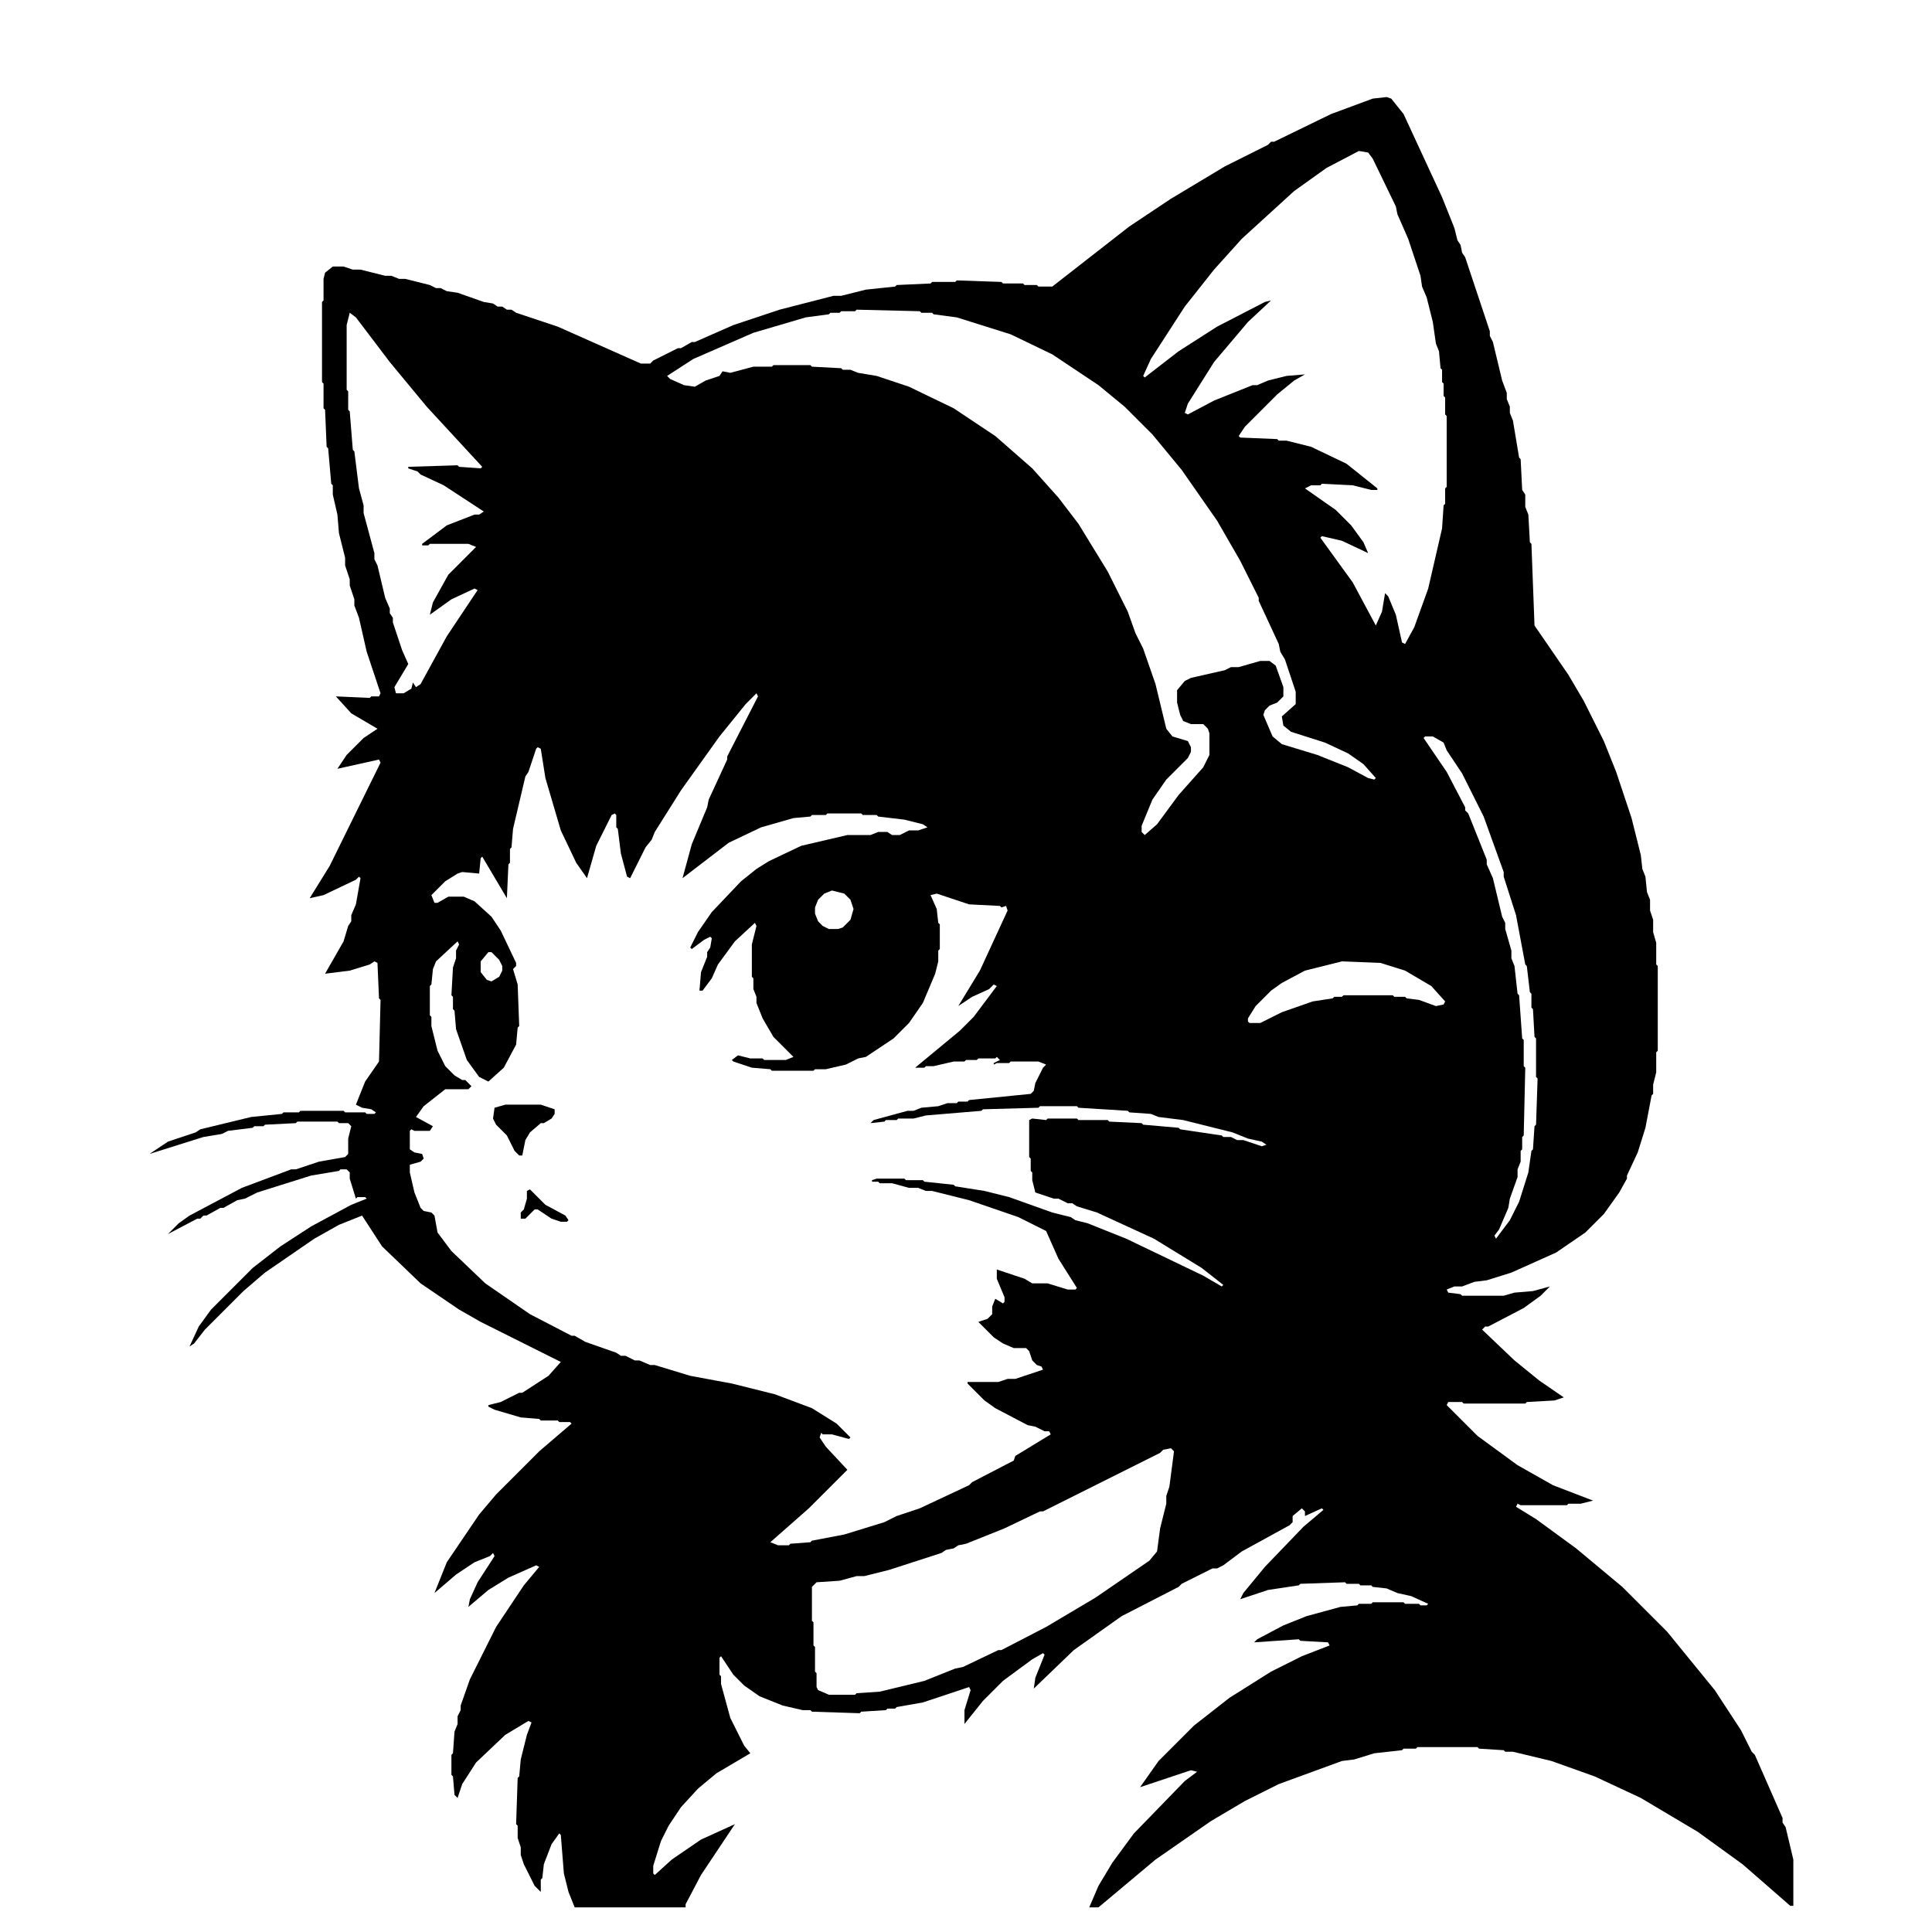
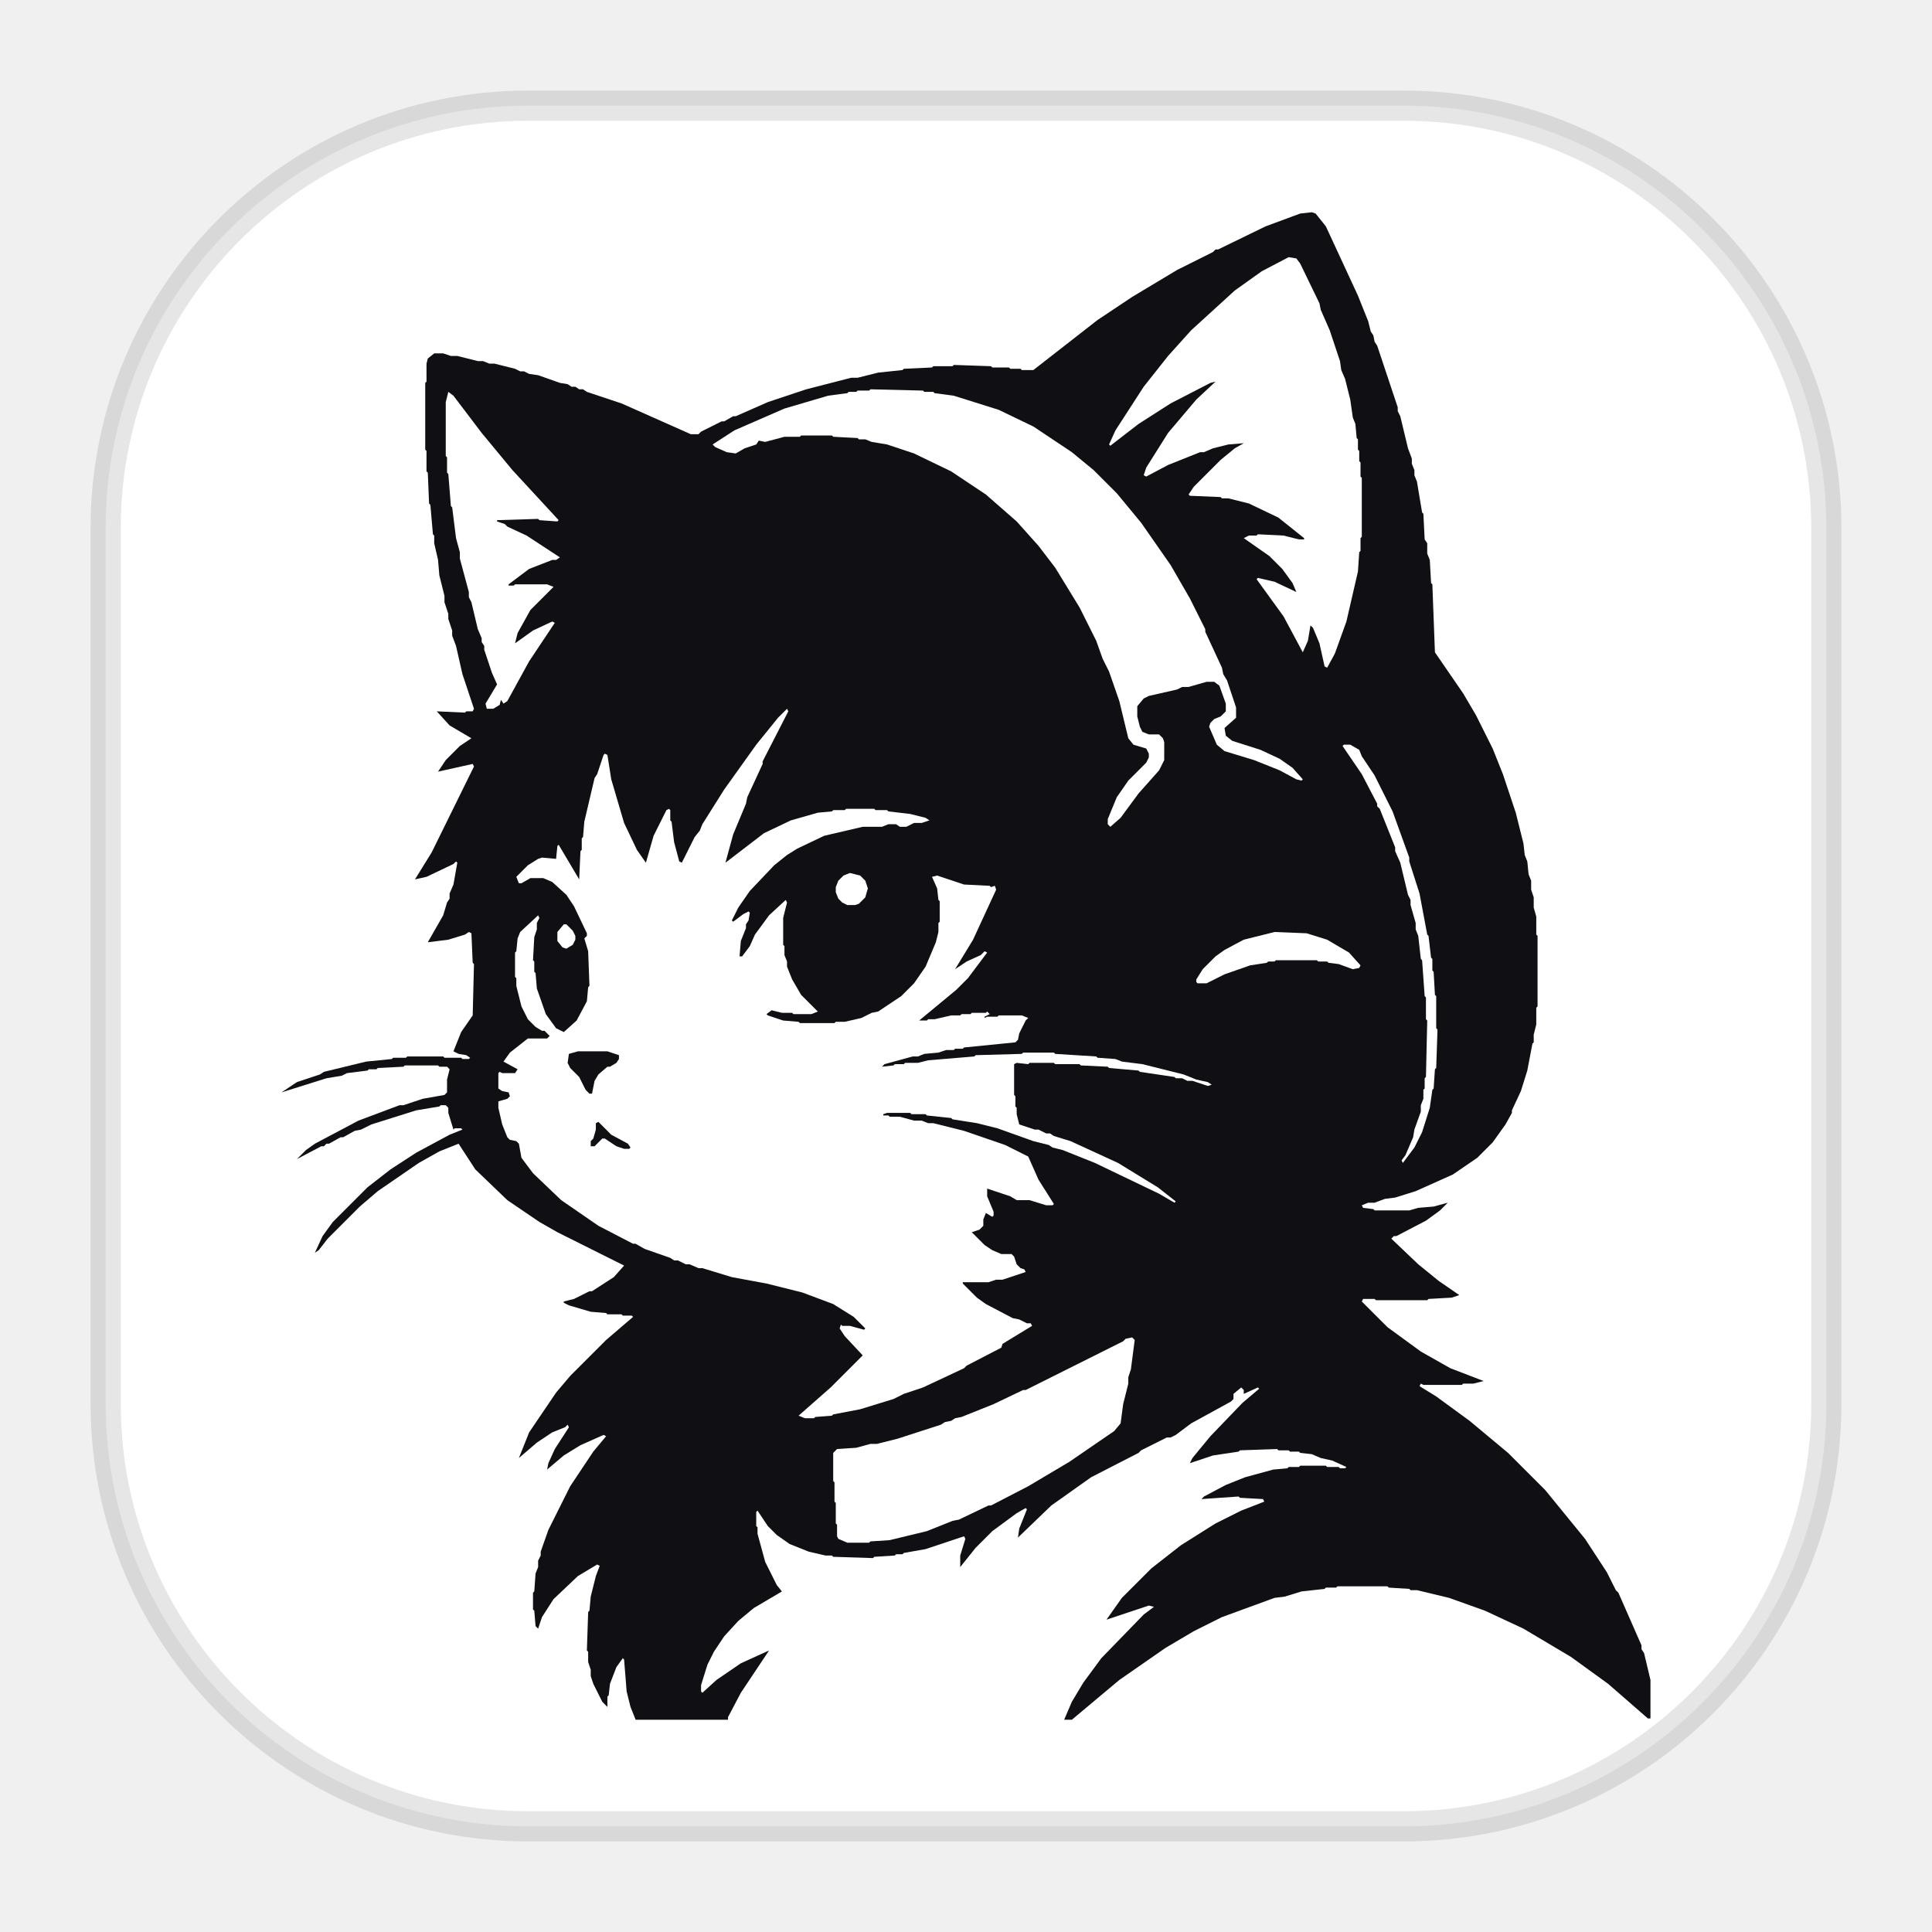
- <svg xmlns="http://www.w3.org/2000/svg" width="1254" height="1254" viewBox="0 0 1254 1254" role="img" aria-labelledby="title desc">
-   <rect width="1254" height="1254" fill="#fff" />
-   <path d="M903,64 L900,63 L891,64 L864,74 L827,92 L825,92 L823,94 L795,108 L760,129 L733,147 L683,186 L674,186 L673,185 L665,185 L664,184 L651,184 L650,183 L621,182 L620,183 L605,183 L604,184 L582,185 L581,186 L562,188 L546,192 L541,192 L506,201 L476,211 L451,222 L449,222 L442,226 L440,226 L424,234 L422,236 L416,236 L362,212 L335,203 L332,201 L329,201 L326,199 L323,199 L320,197 L314,196 L297,190 L290,189 L286,187 L283,187 L279,185 L263,181 L259,181 L254,179 L250,179 L234,175 L229,175 L223,173 L216,173 L211,177 L210,181 L210,195 L209,196 L209,248 L210,249 L210,265 L211,266 L212,290 L213,291 L215,314 L216,315 L216,321 L219,334 L220,346 L224,362 L224,367 L227,376 L227,380 L230,389 L230,393 L233,401 L238,423 L247,450 L246,452 L241,452 L240,453 L218,452 L228,463 L245,473 L236,479 L225,490 L219,499 L246,493 L247,495 L214,562 L201,583 L210,581 L231,571 L233,569 L234,570 L231,587 L228,594 L228,598 L226,601 L223,611 L211,632 L227,630 L240,626 L243,624 L245,625 L246,648 L247,649 L246,689 L237,702 L231,717 L235,719 L241,720 L244,722 L243,723 L238,723 L237,722 L224,722 L223,721 L195,721 L194,722 L184,722 L183,723 L163,725 L130,733 L127,735 L109,741 L97,749 L132,738 L144,736 L148,734 L164,732 L165,731 L171,731 L172,730 L192,729 L193,728 L219,728 L220,729 L226,729 L228,731 L226,739 L226,749 L224,751 L207,754 L192,759 L189,759 L157,771 L123,789 L116,794 L109,801 L128,791 L130,791 L132,789 L134,789 L143,784 L145,784 L154,779 L159,778 L167,774 L202,763 L220,760 L221,759 L225,759 L227,761 L227,765 L231,778 L232,777 L237,777 L238,778 L228,782 L202,796 L182,809 L164,823 L137,850 L129,861 L123,874 L126,872 L133,863 L158,838 L172,826 L204,804 L220,795 L235,789 L248,809 L273,833 L298,850 L312,858 L364,884 L356,893 L339,904 L337,904 L325,910 L317,912 L317,913 L321,915 L338,920 L350,921 L351,922 L362,922 L363,923 L370,923 L371,924 L350,942 L322,970 L311,983 L290,1014 L282,1034 L296,1022 L308,1014 L318,1010 L320,1008 L321,1010 L310,1027 L305,1038 L304,1043 L317,1032 L330,1024 L348,1016 L350,1017 L340,1029 L322,1056 L305,1090 L299,1107 L299,1110 L297,1114 L297,1119 L295,1124 L294,1138 L293,1139 L293,1152 L294,1153 L295,1165 L297,1167 L300,1158 L309,1144 L328,1126 L343,1117 L345,1118 L342,1126 L338,1142 L337,1153 L336,1154 L335,1184 L336,1185 L336,1193 L338,1199 L338,1204 L340,1210 L347,1224 L351,1228 L351,1220 L352,1219 L353,1210 L358,1197 L363,1190 L364,1191 L366,1216 L369,1228 L373,1238 L445,1238 L445,1236 L455,1217 L477,1184 L455,1194 L436,1207 L425,1217 L424,1216 L424,1211 L429,1195 L434,1185 L442,1173 L453,1161 L465,1151 L487,1138 L483,1133 L474,1115 L468,1093 L468,1088 L467,1087 L467,1076 L468,1075 L476,1087 L483,1094 L493,1101 L508,1107 L521,1110 L526,1110 L527,1111 L558,1112 L559,1111 L575,1110 L576,1109 L581,1109 L582,1108 L599,1105 L629,1095 L630,1097 L626,1110 L626,1119 L638,1104 L651,1091 L670,1077 L677,1073 L678,1074 L672,1089 L671,1096 L697,1071 L728,1049 L765,1030 L767,1028 L787,1018 L790,1018 L794,1016 L806,1007 L837,990 L839,988 L839,984 L845,979 L847,981 L847,984 L858,979 L859,980 L846,991 L821,1017 L807,1034 L805,1038 L823,1032 L843,1029 L844,1028 L873,1027 L874,1028 L882,1028 L883,1029 L890,1029 L891,1030 L900,1031 L907,1034 L916,1036 L927,1041 L926,1042 L922,1042 L921,1041 L912,1041 L911,1040 L891,1040 L890,1041 L882,1041 L881,1042 L870,1043 L848,1049 L833,1055 L816,1064 L814,1066 L843,1064 L844,1065 L862,1066 L863,1068 L845,1075 L825,1085 L798,1102 L775,1120 L752,1143 L740,1160 L773,1149 L777,1150 L769,1156 L736,1190 L722,1209 L713,1224 L707,1238 L713,1238 L750,1207 L786,1182 L808,1169 L830,1158 L871,1143 L879,1142 L892,1138 L910,1136 L911,1135 L919,1135 L920,1134 L959,1134 L960,1135 L976,1136 L977,1137 L982,1137 L1007,1143 L1035,1153 L1065,1167 L1102,1189 L1131,1210 L1162,1237 L1164,1237 L1164,1207 L1159,1186 L1157,1183 L1157,1180 L1139,1139 L1137,1137 L1130,1123 L1113,1097 L1082,1059 L1053,1030 L1023,1005 L997,986 L984,978 L985,976 L987,977 L1017,977 L1018,976 L1026,976 L1034,974 L1008,964 L985,951 L959,932 L939,912 L940,910 L949,910 L950,911 L990,911 L991,910 L1009,909 L1015,907 L999,896 L983,883 L962,863 L964,861 L966,861 L989,849 L1000,841 L1006,835 L995,838 L983,839 L976,841 L949,841 L948,840 L940,839 L939,837 L944,835 L949,835 L957,832 L965,831 L981,826 L1010,813 L1029,800 L1041,788 L1051,774 L1056,765 L1056,763 L1063,748 L1068,732 L1072,711 L1073,710 L1073,704 L1075,696 L1075,683 L1076,682 L1076,627 L1075,626 L1075,612 L1073,605 L1073,597 L1071,591 L1071,584 L1069,579 L1068,569 L1066,564 L1065,555 L1059,531 L1049,501 L1041,481 L1028,455 L1018,438 L996,406 L994,353 L993,352 L992,334 L990,329 L990,321 L988,318 L987,298 L986,297 L982,273 L980,268 L980,264 L978,259 L978,255 L975,247 L969,222 L967,218 L967,215 L951,167 L949,164 L948,159 L946,156 L944,148 L936,128 L911,74 Z       M762,942 L759,965 L757,971 L757,976 L753,992 L751,1007 L746,1013 L711,1037 L679,1056 L650,1071 L648,1071 L625,1082 L620,1083 L600,1091 L571,1098 L556,1099 L555,1100 L538,1100 L531,1097 L530,1095 L530,1086 L529,1085 L529,1069 L528,1068 L528,1053 L527,1052 L527,1030 L530,1027 L545,1026 L556,1023 L561,1023 L577,1019 L611,1008 L614,1006 L619,1005 L622,1003 L627,1002 L652,992 L675,981 L677,981 L753,943 L755,941 L760,940 Z       M810,663 L810,661 L815,653 L825,643 L832,638 L847,630 L871,624 L896,625 L912,630 L929,640 L938,650 L937,652 L932,653 L921,649 L913,648 L912,647 L905,647 L904,646 L872,646 L871,647 L866,647 L865,648 L852,650 L832,657 L818,664 L811,664 Z       M317,618 L319,618 L324,623 L326,627 L326,630 L324,634 L319,637 L316,636 L312,631 L312,624 Z       M540,578 L548,580 L552,584 L554,590 L552,597 L547,602 L544,603 L538,603 L534,601 L531,598 L529,593 L529,589 L531,584 L535,580 Z       M925,478 L930,478 L937,482 L939,487 L949,502 L963,530 L976,566 L976,569 L984,594 L990,626 L991,627 L993,644 L994,645 L994,654 L995,655 L996,673 L997,674 L997,699 L998,700 L997,730 L996,731 L995,746 L994,747 L992,761 L986,780 L980,792 L971,804 L970,802 L973,798 L979,784 L980,778 L985,764 L985,759 L987,754 L987,747 L988,746 L988,738 L989,737 L990,693 L989,692 L989,675 L988,674 L986,646 L985,645 L983,627 L981,622 L981,617 L977,603 L977,599 L975,595 L969,570 L965,561 L965,558 L953,528 L951,526 L951,524 L939,501 L924,479 Z       M491,450 L492,452 L472,491 L472,493 L460,519 L459,524 L449,548 L443,570 L473,547 L494,537 L515,531 L526,530 L527,529 L536,529 L537,528 L559,528 L560,529 L569,529 L570,530 L587,532 L599,535 L602,537 L596,539 L590,539 L584,542 L579,542 L576,540 L570,540 L565,542 L550,542 L520,549 L499,559 L491,564 L481,572 L462,592 L453,605 L448,615 L449,616 L457,610 L461,608 L462,609 L461,615 L459,618 L459,621 L455,631 L454,643 L456,643 L462,635 L466,626 L477,611 L490,599 L491,601 L488,613 L488,634 L489,635 L489,642 L491,647 L491,651 L495,661 L502,673 L515,686 L510,688 L496,688 L495,687 L487,687 L479,685 L475,688 L476,689 L488,693 L500,694 L501,695 L528,695 L529,694 L536,694 L549,691 L557,687 L562,686 L580,674 L590,664 L599,651 L607,632 L609,624 L609,617 L610,616 L610,600 L609,599 L608,590 L604,581 L608,580 L629,587 L649,588 L650,589 L653,588 L654,591 L636,630 L622,653 L631,647 L642,642 L645,639 L647,640 L632,660 L623,669 L594,693 L600,693 L601,692 L606,692 L619,689 L626,689 L627,688 L634,688 L635,687 L646,687 L647,686 L649,688 L645,690 L645,691 L647,690 L655,690 L656,689 L674,689 L679,691 L677,693 L672,703 L671,708 L669,710 L629,714 L628,715 L622,715 L621,716 L615,716 L609,718 L598,719 L593,721 L589,721 L567,727 L565,729 L574,728 L575,727 L582,727 L583,726 L593,726 L601,724 L637,721 L638,720 L674,719 L675,718 L699,718 L700,719 L732,721 L733,722 L747,723 L752,725 L768,727 L800,735 L810,739 L819,741 L822,743 L819,744 L807,740 L803,740 L799,738 L794,738 L793,737 L766,733 L765,732 L742,730 L741,729 L720,728 L719,727 L700,727 L699,726 L680,726 L679,727 L670,726 L668,727 L668,751 L669,752 L669,760 L670,761 L670,766 L672,774 L684,778 L687,778 L693,781 L696,781 L699,783 L712,787 L749,804 L780,823 L794,834 L793,835 L781,828 L731,804 L706,794 L698,792 L695,790 L683,787 L655,777 L639,773 L620,770 L619,769 L600,767 L599,766 L588,766 L587,765 L569,765 L566,766 L566,767 L570,767 L571,768 L579,768 L590,771 L596,771 L601,773 L605,773 L629,779 L661,790 L679,799 L687,817 L699,836 L698,837 L693,837 L680,833 L670,833 L665,830 L647,824 L647,830 L652,842 L652,845 L651,846 L646,843 L644,848 L644,853 L641,856 L635,858 L645,868 L651,872 L658,875 L666,875 L668,877 L670,883 L673,886 L676,887 L677,889 L659,895 L654,895 L648,897 L628,897 L628,898 L639,909 L646,914 L667,925 L672,926 L678,929 L681,929 L682,931 L659,945 L658,948 L631,962 L629,964 L597,979 L582,984 L574,988 L548,996 L527,1000 L526,1001 L513,1002 L512,1003 L505,1003 L500,1001 L525,979 L550,954 L536,939 L532,933 L533,930 L534,931 L540,931 L551,934 L552,933 L543,924 L527,914 L503,905 L475,898 L448,893 L425,886 L422,886 L415,883 L412,883 L406,880 L403,880 L400,878 L380,871 L373,867 L371,867 L344,853 L315,833 L293,812 L284,800 L282,789 L280,787 L275,786 L273,784 L269,774 L266,761 L266,756 L273,754 L275,752 L274,749 L269,748 L266,746 L266,734 L267,733 L269,734 L279,734 L281,731 L270,725 L275,718 L289,707 L304,707 L306,705 L302,701 L300,701 L295,698 L289,692 L284,682 L280,666 L280,660 L279,659 L279,640 L280,639 L281,629 L283,624 L297,611 L298,613 L296,617 L296,622 L294,628 L293,646 L294,647 L294,655 L295,656 L296,668 L303,688 L311,699 L317,702 L327,693 L335,678 L336,667 L337,666 L336,639 L333,629 L335,627 L335,625 L325,604 L319,595 L308,585 L301,582 L291,582 L284,586 L282,586 L280,581 L289,572 L297,567 L300,566 L311,567 L312,557 L313,556 L329,583 L330,561 L331,560 L331,551 L332,550 L333,538 L341,504 L343,501 L348,486 L349,485 L351,486 L354,505 L364,539 L374,560 L381,570 L387,549 L397,529 L399,528 L400,529 L400,537 L401,538 L403,554 L407,569 L409,570 L419,550 L423,545 L425,540 L442,513 L467,478 L484,457 Z       M342,773 L342,778 L340,785 L338,787 L338,791 L341,791 L347,785 L349,785 L358,791 L364,793 L368,793 L369,792 L367,789 L354,782 L344,772 Z       M360,720 L351,717 L328,717 L321,719 L320,726 L322,730 L329,737 L334,747 L337,750 L339,750 L341,740 L344,735 L351,729 L353,729 L358,726 L360,723 Z       M227,203 L231,206 L253,235 L277,264 L313,303 L312,304 L298,303 L297,302 L265,303 L265,304 L271,306 L273,308 L288,315 L314,332 L311,334 L308,334 L290,341 L274,353 L274,354 L278,354 L279,353 L304,353 L309,355 L291,373 L281,391 L279,399 L293,389 L308,382 L310,383 L290,413 L273,444 L270,446 L268,443 L267,447 L262,450 L257,450 L256,446 L265,431 L261,422 L255,404 L255,401 L253,398 L253,395 L250,388 L245,367 L243,363 L243,359 L236,333 L236,328 L233,317 L230,293 L229,292 L227,267 L226,266 L226,254 L225,253 L225,211 Z       M433,244 L450,233 L489,216 L523,206 L538,204 L539,203 L545,203 L546,202 L555,202 L556,201 L597,202 L598,203 L605,203 L606,204 L621,206 L656,217 L683,230 L713,250 L730,264 L748,282 L767,305 L790,338 L805,364 L817,388 L817,390 L830,418 L831,423 L834,428 L841,449 L841,457 L832,465 L833,471 L838,475 L860,482 L875,489 L885,496 L893,505 L892,506 L888,505 L875,498 L855,490 L832,483 L826,478 L820,464 L821,461 L824,458 L829,456 L833,452 L833,446 L828,432 L824,429 L818,429 L804,433 L799,433 L795,435 L773,440 L769,442 L764,448 L764,456 L766,464 L768,468 L773,470 L781,470 L784,473 L785,476 L785,490 L781,498 L765,516 L751,535 L743,542 L741,540 L741,536 L748,519 L757,506 L771,492 L773,488 L773,485 L771,481 L761,478 L757,473 L750,444 L742,421 L737,411 L732,397 L719,371 L700,340 L687,323 L670,304 L646,283 L619,265 L590,251 L569,244 L557,242 L552,240 L547,240 L546,239 L527,238 L526,237 L502,237 L501,238 L489,238 L474,242 L469,241 L467,244 L458,247 L451,251 L444,250 L435,246 Z       M882,98 L888,99 L891,103 L906,134 L907,139 L914,155 L922,179 L923,186 L926,193 L930,209 L932,223 L934,228 L935,239 L936,240 L936,248 L937,249 L937,257 L938,258 L938,269 L939,270 L939,316 L938,317 L938,327 L937,328 L936,343 L927,382 L918,407 L912,418 L910,417 L906,399 L901,387 L899,385 L897,397 L893,406 L878,378 L857,349 L858,348 L871,351 L888,359 L885,352 L877,341 L867,331 L847,317 L851,315 L857,315 L858,314 L878,315 L890,318 L894,318 L894,317 L874,301 L851,290 L835,286 L830,286 L829,285 L805,284 L804,283 L808,277 L829,256 L840,247 L847,243 L835,244 L823,247 L816,250 L813,250 L788,260 L771,269 L769,268 L771,262 L788,235 L810,209 L825,195 L821,196 L790,212 L765,228 L743,245 L742,244 L747,233 L769,199 L788,175 L806,155 L840,124 L861,109 Z" fill="#000" fill-rule="evenodd" clip-rule="evenodd" />
+ <svg xmlns="http://www.w3.org/2000/svg" width="1024" height="1024" viewBox="0 0 1024 1024" fill="none">
+   <rect x="56" y="56" width="912" height="912" rx="224" fill="#FFFFFF" />
+   <rect x="56" y="56" width="912" height="912" rx="224" stroke="rgba(0,0,0,0.10)" stroke-width="16" />
+   <g transform="translate(512, 512) scale(0.68) translate(-630.5, -650.5)">
+     <path d="M903,64 L900,63 L891,64 L864,74 L827,92 L825,92 L823,94 L795,108 L760,129 L733,147 L683,186 L674,186 L673,185 L665,185 L664,184 L651,184 L650,183 L621,182 L620,183 L605,183 L604,184 L582,185 L581,186 L562,188 L546,192 L541,192 L506,201 L476,211 L451,222 L449,222 L442,226 L440,226 L424,234 L422,236 L416,236 L362,212 L335,203 L332,201 L329,201 L326,199 L323,199 L320,197 L314,196 L297,190 L290,189 L286,187 L283,187 L279,185 L263,181 L259,181 L254,179 L250,179 L234,175 L229,175 L223,173 L216,173 L211,177 L210,181 L210,195 L209,196 L209,248 L210,249 L210,265 L211,266 L212,290 L213,291 L215,314 L216,315 L216,321 L219,334 L220,346 L224,362 L224,367 L227,376 L227,380 L230,389 L230,393 L233,401 L238,423 L247,450 L246,452 L241,452 L240,453 L218,452 L228,463 L245,473 L236,479 L225,490 L219,499 L246,493 L247,495 L214,562 L201,583 L210,581 L231,571 L233,569 L234,570 L231,587 L228,594 L228,598 L226,601 L223,611 L211,632 L227,630 L240,626 L243,624 L245,625 L246,648 L247,649 L246,689 L237,702 L231,717 L235,719 L241,720 L244,722 L243,723 L238,723 L237,722 L224,722 L223,721 L195,721 L194,722 L184,722 L183,723 L163,725 L130,733 L127,735 L109,741 L97,749 L132,738 L144,736 L148,734 L164,732 L165,731 L171,731 L172,730 L192,729 L193,728 L219,728 L220,729 L226,729 L228,731 L226,739 L226,749 L224,751 L207,754 L192,759 L189,759 L157,771 L123,789 L116,794 L109,801 L128,791 L130,791 L132,789 L134,789 L143,784 L145,784 L154,779 L159,778 L167,774 L202,763 L220,760 L221,759 L225,759 L227,761 L227,765 L231,778 L232,777 L237,777 L238,778 L228,782 L202,796 L182,809 L164,823 L137,850 L129,861 L123,874 L126,872 L133,863 L158,838 L172,826 L204,804 L220,795 L235,789 L248,809 L273,833 L298,850 L312,858 L364,884 L356,893 L339,904 L337,904 L325,910 L317,912 L317,913 L321,915 L338,920 L350,921 L351,922 L362,922 L363,923 L370,923 L371,924 L350,942 L322,970 L311,983 L290,1014 L282,1034 L296,1022 L308,1014 L318,1010 L320,1008 L321,1010 L310,1027 L305,1038 L304,1043 L317,1032 L330,1024 L348,1016 L350,1017 L340,1029 L322,1056 L305,1090 L299,1107 L299,1110 L297,1114 L297,1119 L295,1124 L294,1138 L293,1139 L293,1152 L294,1153 L295,1165 L297,1167 L300,1158 L309,1144 L328,1126 L343,1117 L345,1118 L342,1126 L338,1142 L337,1153 L336,1154 L335,1184 L336,1185 L336,1193 L338,1199 L338,1204 L340,1210 L347,1224 L351,1228 L351,1220 L352,1219 L353,1210 L358,1197 L363,1190 L364,1191 L366,1216 L369,1228 L373,1238 L445,1238 L445,1236 L455,1217 L477,1184 L455,1194 L436,1207 L425,1217 L424,1216 L424,1211 L429,1195 L434,1185 L442,1173 L453,1161 L465,1151 L487,1138 L483,1133 L474,1115 L468,1093 L468,1088 L467,1087 L467,1076 L468,1075 L476,1087 L483,1094 L493,1101 L508,1107 L521,1110 L526,1110 L527,1111 L558,1112 L559,1111 L575,1110 L576,1109 L581,1109 L582,1108 L599,1105 L629,1095 L630,1097 L626,1110 L626,1119 L638,1104 L651,1091 L670,1077 L677,1073 L678,1074 L672,1089 L671,1096 L697,1071 L728,1049 L765,1030 L767,1028 L787,1018 L790,1018 L794,1016 L806,1007 L837,990 L839,988 L839,984 L845,979 L847,981 L847,984 L858,979 L859,980 L846,991 L821,1017 L807,1034 L805,1038 L823,1032 L843,1029 L844,1028 L873,1027 L874,1028 L882,1028 L883,1029 L890,1029 L891,1030 L900,1031 L907,1034 L916,1036 L927,1041 L926,1042 L922,1042 L921,1041 L912,1041 L911,1040 L891,1040 L890,1041 L882,1041 L881,1042 L870,1043 L848,1049 L833,1055 L816,1064 L814,1066 L843,1064 L844,1065 L862,1066 L863,1068 L845,1075 L825,1085 L798,1102 L775,1120 L752,1143 L740,1160 L773,1149 L777,1150 L769,1156 L736,1190 L722,1209 L713,1224 L707,1238 L713,1238 L750,1207 L786,1182 L808,1169 L830,1158 L871,1143 L879,1142 L892,1138 L910,1136 L911,1135 L919,1135 L920,1134 L959,1134 L960,1135 L976,1136 L977,1137 L982,1137 L1007,1143 L1035,1153 L1065,1167 L1102,1189 L1131,1210 L1162,1237 L1164,1237 L1164,1207 L1159,1186 L1157,1183 L1157,1180 L1139,1139 L1137,1137 L1130,1123 L1113,1097 L1082,1059 L1053,1030 L1023,1005 L997,986 L984,978 L985,976 L987,977 L1017,977 L1018,976 L1026,976 L1034,974 L1008,964 L985,951 L959,932 L939,912 L940,910 L949,910 L950,911 L990,911 L991,910 L1009,909 L1015,907 L999,896 L983,883 L962,863 L964,861 L966,861 L989,849 L1000,841 L1006,835 L995,838 L983,839 L976,841 L949,841 L948,840 L940,839 L939,837 L944,835 L949,835 L957,832 L965,831 L981,826 L1010,813 L1029,800 L1041,788 L1051,774 L1056,765 L1056,763 L1063,748 L1068,732 L1072,711 L1073,710 L1073,704 L1075,696 L1075,683 L1076,682 L1076,627 L1075,626 L1075,612 L1073,605 L1073,597 L1071,591 L1071,584 L1069,579 L1068,569 L1066,564 L1065,555 L1059,531 L1049,501 L1041,481 L1028,455 L1018,438 L996,406 L994,353 L993,352 L992,334 L990,329 L990,321 L988,318 L987,298 L986,297 L982,273 L980,268 L980,264 L978,259 L978,255 L975,247 L969,222 L967,218 L967,215 L951,167 L949,164 L948,159 L946,156 L944,148 L936,128 L911,74 Z       M762,942 L759,965 L757,971 L757,976 L753,992 L751,1007 L746,1013 L711,1037 L679,1056 L650,1071 L648,1071 L625,1082 L620,1083 L600,1091 L571,1098 L556,1099 L555,1100 L538,1100 L531,1097 L530,1095 L530,1086 L529,1085 L529,1069 L528,1068 L528,1053 L527,1052 L527,1030 L530,1027 L545,1026 L556,1023 L561,1023 L577,1019 L611,1008 L614,1006 L619,1005 L622,1003 L627,1002 L652,992 L675,981 L677,981 L753,943 L755,941 L760,940 Z       M810,663 L810,661 L815,653 L825,643 L832,638 L847,630 L871,624 L896,625 L912,630 L929,640 L938,650 L937,652 L932,653 L921,649 L913,648 L912,647 L905,647 L904,646 L872,646 L871,647 L866,647 L865,648 L852,650 L832,657 L818,664 L811,664 Z       M317,618 L319,618 L324,623 L326,627 L326,630 L324,634 L319,637 L316,636 L312,631 L312,624 Z       M540,578 L548,580 L552,584 L554,590 L552,597 L547,602 L544,603 L538,603 L534,601 L531,598 L529,593 L529,589 L531,584 L535,580 Z       M925,478 L930,478 L937,482 L939,487 L949,502 L963,530 L976,566 L976,569 L984,594 L990,626 L991,627 L993,644 L994,645 L994,654 L995,655 L996,673 L997,674 L997,699 L998,700 L997,730 L996,731 L995,746 L994,747 L992,761 L986,780 L980,792 L971,804 L970,802 L973,798 L979,784 L980,778 L985,764 L985,759 L987,754 L987,747 L988,746 L988,738 L989,737 L990,693 L989,692 L989,675 L988,674 L986,646 L985,645 L983,627 L981,622 L981,617 L977,603 L977,599 L975,595 L969,570 L965,561 L965,558 L953,528 L951,526 L951,524 L939,501 L924,479 Z       M491,450 L492,452 L472,491 L472,493 L460,519 L459,524 L449,548 L443,570 L473,547 L494,537 L515,531 L526,530 L527,529 L536,529 L537,528 L559,528 L560,529 L569,529 L570,530 L587,532 L599,535 L602,537 L596,539 L590,539 L584,542 L579,542 L576,540 L570,540 L565,542 L550,542 L520,549 L499,559 L491,564 L481,572 L462,592 L453,605 L448,615 L449,616 L457,610 L461,608 L462,609 L461,615 L459,618 L459,621 L455,631 L454,643 L456,643 L462,635 L466,626 L477,611 L490,599 L491,601 L488,613 L488,634 L489,635 L489,642 L491,647 L491,651 L495,661 L502,673 L515,686 L510,688 L496,688 L495,687 L487,687 L479,685 L475,688 L476,689 L488,693 L500,694 L501,695 L528,695 L529,694 L536,694 L549,691 L557,687 L562,686 L580,674 L590,664 L599,651 L607,632 L609,624 L609,617 L610,616 L610,600 L609,599 L608,590 L604,581 L608,580 L629,587 L649,588 L650,589 L653,588 L654,591 L636,630 L622,653 L631,647 L642,642 L645,639 L647,640 L632,660 L623,669 L594,693 L600,693 L601,692 L606,692 L619,689 L626,689 L627,688 L634,688 L635,687 L646,687 L647,686 L649,688 L645,690 L645,691 L647,690 L655,690 L656,689 L674,689 L679,691 L677,693 L672,703 L671,708 L669,710 L629,714 L628,715 L622,715 L621,716 L615,716 L609,718 L598,719 L593,721 L589,721 L567,727 L565,729 L574,728 L575,727 L582,727 L583,726 L593,726 L601,724 L637,721 L638,720 L674,719 L675,718 L699,718 L700,719 L732,721 L733,722 L747,723 L752,725 L768,727 L800,735 L810,739 L819,741 L822,743 L819,744 L807,740 L803,740 L799,738 L794,738 L793,737 L766,733 L765,732 L742,730 L741,729 L720,728 L719,727 L700,727 L699,726 L680,726 L679,727 L670,726 L668,727 L668,751 L669,752 L669,760 L670,761 L670,766 L672,774 L684,778 L687,778 L693,781 L696,781 L699,783 L712,787 L749,804 L780,823 L794,834 L793,835 L781,828 L731,804 L706,794 L698,792 L695,790 L683,787 L655,777 L639,773 L620,770 L619,769 L600,767 L599,766 L588,766 L587,765 L569,765 L566,766 L566,767 L570,767 L571,768 L579,768 L590,771 L596,771 L601,773 L605,773 L629,779 L661,790 L679,799 L687,817 L699,836 L698,837 L693,837 L680,833 L670,833 L665,830 L647,824 L647,830 L652,842 L652,845 L651,846 L646,843 L644,848 L644,853 L641,856 L635,858 L645,868 L651,872 L658,875 L666,875 L668,877 L670,883 L673,886 L676,887 L677,889 L659,895 L654,895 L648,897 L628,897 L628,898 L639,909 L646,914 L667,925 L672,926 L678,929 L681,929 L682,931 L659,945 L658,948 L631,962 L629,964 L597,979 L582,984 L574,988 L548,996 L527,1000 L526,1001 L513,1002 L512,1003 L505,1003 L500,1001 L525,979 L550,954 L536,939 L532,933 L533,930 L534,931 L540,931 L551,934 L552,933 L543,924 L527,914 L503,905 L475,898 L448,893 L425,886 L422,886 L415,883 L412,883 L406,880 L403,880 L400,878 L380,871 L373,867 L371,867 L344,853 L315,833 L293,812 L284,800 L282,789 L280,787 L275,786 L273,784 L269,774 L266,761 L266,756 L273,754 L275,752 L274,749 L269,748 L266,746 L266,734 L267,733 L269,734 L279,734 L281,731 L270,725 L275,718 L289,707 L304,707 L306,705 L302,701 L300,701 L295,698 L289,692 L284,682 L280,666 L280,660 L279,659 L279,640 L280,639 L281,629 L283,624 L297,611 L298,613 L296,617 L296,622 L294,628 L293,646 L294,647 L294,655 L295,656 L296,668 L303,688 L311,699 L317,702 L327,693 L335,678 L336,667 L337,666 L336,639 L333,629 L335,627 L335,625 L325,604 L319,595 L308,585 L301,582 L291,582 L284,586 L282,586 L280,581 L289,572 L297,567 L300,566 L311,567 L312,557 L313,556 L329,583 L330,561 L331,560 L331,551 L332,550 L333,538 L341,504 L343,501 L348,486 L349,485 L351,486 L354,505 L364,539 L374,560 L381,570 L387,549 L397,529 L399,528 L400,529 L400,537 L401,538 L403,554 L407,569 L409,570 L419,550 L423,545 L425,540 L442,513 L467,478 L484,457 Z       M342,773 L342,778 L340,785 L338,787 L338,791 L341,791 L347,785 L349,785 L358,791 L364,793 L368,793 L369,792 L367,789 L354,782 L344,772 Z       M360,720 L351,717 L328,717 L321,719 L320,726 L322,730 L329,737 L334,747 L337,750 L339,750 L341,740 L344,735 L351,729 L353,729 L358,726 L360,723 Z       M227,203 L231,206 L253,235 L277,264 L313,303 L312,304 L298,303 L297,302 L265,303 L265,304 L271,306 L273,308 L288,315 L314,332 L311,334 L308,334 L290,341 L274,353 L274,354 L278,354 L279,353 L304,353 L309,355 L291,373 L281,391 L279,399 L293,389 L308,382 L310,383 L290,413 L273,444 L270,446 L268,443 L267,447 L262,450 L257,450 L256,446 L265,431 L261,422 L255,404 L255,401 L253,398 L253,395 L250,388 L245,367 L243,363 L243,359 L236,333 L236,328 L233,317 L230,293 L229,292 L227,267 L226,266 L226,254 L225,253 L225,211 Z       M433,244 L450,233 L489,216 L523,206 L538,204 L539,203 L545,203 L546,202 L555,202 L556,201 L597,202 L598,203 L605,203 L606,204 L621,206 L656,217 L683,230 L713,250 L730,264 L748,282 L767,305 L790,338 L805,364 L817,388 L817,390 L830,418 L831,423 L834,428 L841,449 L841,457 L832,465 L833,471 L838,475 L860,482 L875,489 L885,496 L893,505 L892,506 L888,505 L875,498 L855,490 L832,483 L826,478 L820,464 L821,461 L824,458 L829,456 L833,452 L833,446 L828,432 L824,429 L818,429 L804,433 L799,433 L795,435 L773,440 L769,442 L764,448 L764,456 L766,464 L768,468 L773,470 L781,470 L784,473 L785,476 L785,490 L781,498 L765,516 L751,535 L743,542 L741,540 L741,536 L748,519 L757,506 L771,492 L773,488 L773,485 L771,481 L761,478 L757,473 L750,444 L742,421 L737,411 L732,397 L719,371 L700,340 L687,323 L670,304 L646,283 L619,265 L590,251 L569,244 L557,242 L552,240 L547,240 L546,239 L527,238 L526,237 L502,237 L501,238 L489,238 L474,242 L469,241 L467,244 L458,247 L451,251 L444,250 L435,246 Z       M882,98 L888,99 L891,103 L906,134 L907,139 L914,155 L922,179 L923,186 L926,193 L930,209 L932,223 L934,228 L935,239 L936,240 L936,248 L937,249 L937,257 L938,258 L938,269 L939,270 L939,316 L938,317 L938,327 L937,328 L936,343 L927,382 L918,407 L912,418 L910,417 L906,399 L901,387 L899,385 L897,397 L893,406 L878,378 L857,349 L858,348 L871,351 L888,359 L885,352 L877,341 L867,331 L847,317 L851,315 L857,315 L858,314 L878,315 L890,318 L894,318 L894,317 L874,301 L851,290 L835,286 L830,286 L829,285 L805,284 L804,283 L808,277 L829,256 L840,247 L847,243 L835,244 L823,247 L816,250 L813,250 L788,260 L771,269 L769,268 L771,262 L788,235 L810,209 L825,195 L821,196 L790,212 L765,228 L743,245 L742,244 L747,233 L769,199 L788,175 L806,155 L840,124 L861,109 Z" fill="#0F0F14" fill-rule="evenodd" clip-rule="evenodd" />
+   </g>
</svg>
